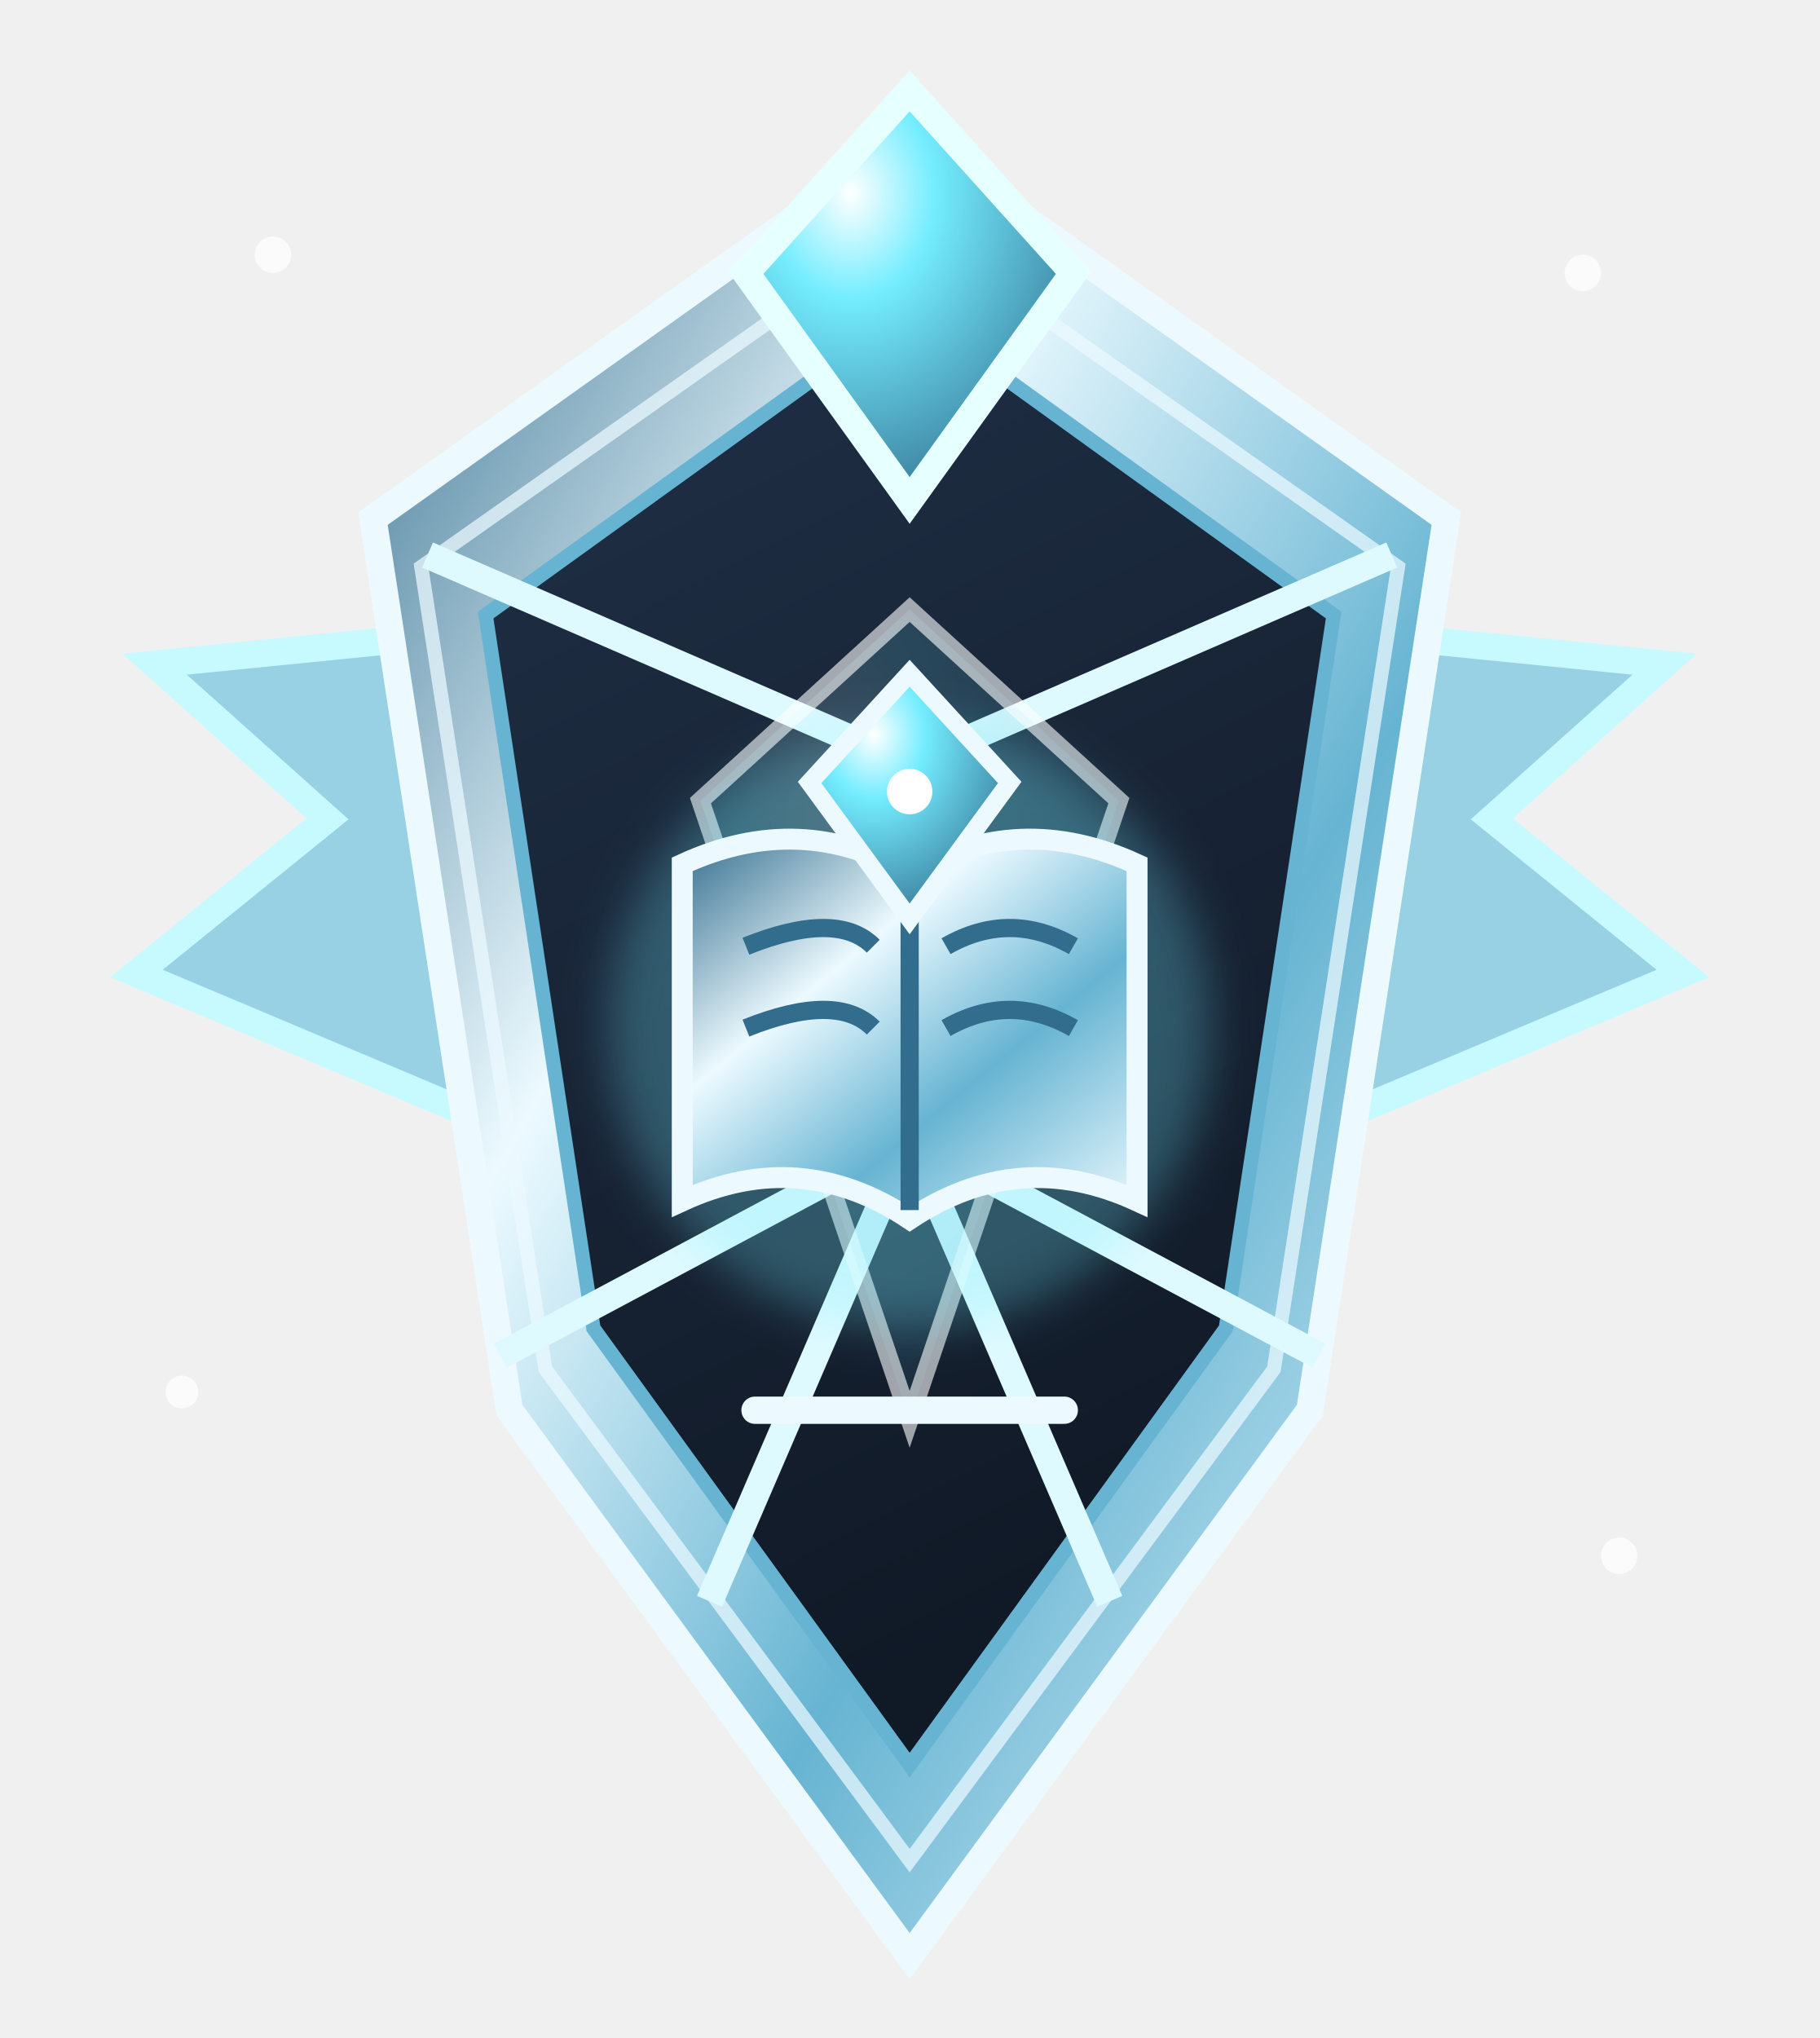
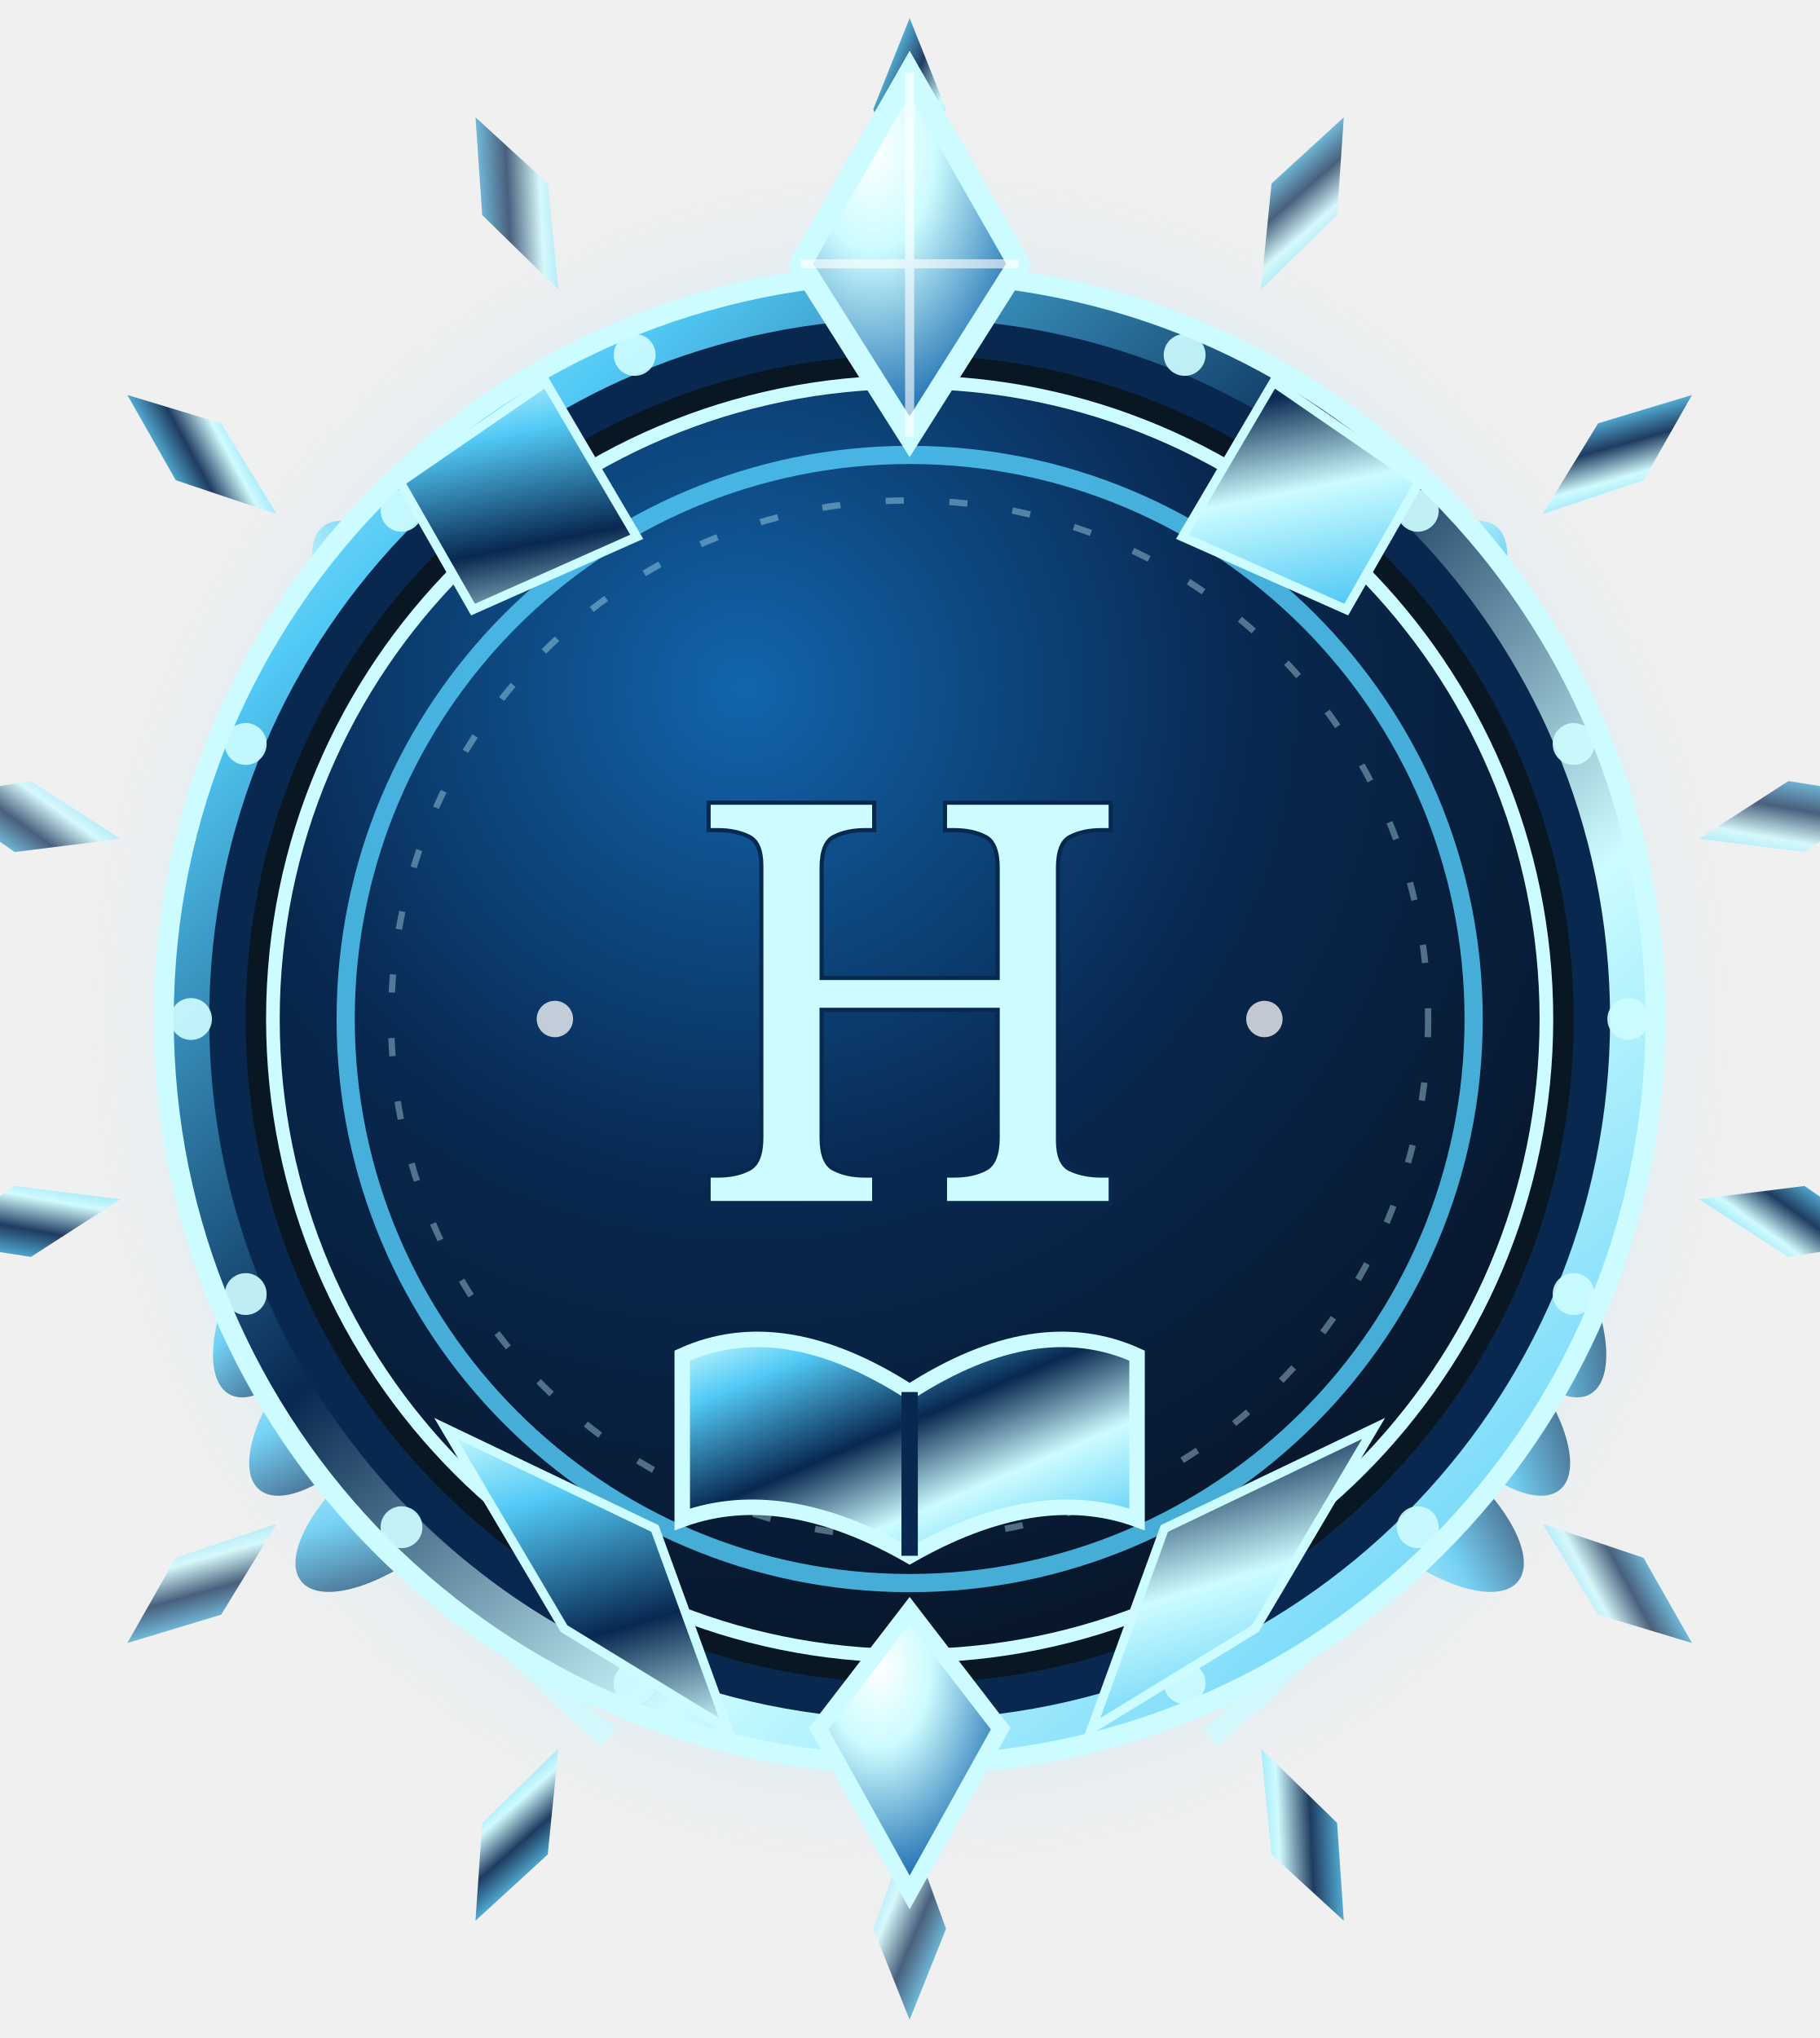
- <svg xmlns="http://www.w3.org/2000/svg" width="200" height="224" viewBox="0 0 200 224" role="img" aria-label="diamond rank emblem">
+ <svg xmlns="http://www.w3.org/2000/svg" width="200" height="224" viewBox="0 0 200 224" role="img" aria-label="Алмазный — эмблема ранга Hunmeng">
  <defs>
-     <linearGradient id="metal" x1="0" y1="0" x2="1" y2="1">
-       <stop offset="0" stop-color="#326d8d" />
-       <stop offset=".34" stop-color="#ecfaff" />
-       <stop offset=".64" stop-color="#66b4d2" />
-       <stop offset="1" stop-color="#ecfaff" />
+     <radialGradient id="core" cx=".37" cy=".24" r=".95">
+       <stop stop-color="#1265ac" />
+       <stop offset=".42" stop-color="#082850" />
+       <stop offset="1" stop-color="#080f1a" />
+     </radialGradient>
+     <linearGradient id="metal" x1="0" y1="0" x2=".9" y2="1">
+       <stop stop-color="#ccfcff" />
+       <stop offset=".18" stop-color="#52c9f6" />
+       <stop offset=".46" stop-color="#082850" />
+       <stop offset=".7" stop-color="#ccfcff" />
+       <stop offset="1" stop-color="#52c9f6" />
    </linearGradient>
-     <radialGradient id="gem" cx=".32" cy=".25" r=".85">
+     <linearGradient id="leaf" x1="0" x2="1" y1="0" y2="1">
+       <stop stop-color="#ccfcff" />
+       <stop offset=".52" stop-color="#52c9f6" />
+       <stop offset="1" stop-color="#082850" />
+     </linearGradient>
+     <radialGradient id="gem" cx=".33" cy=".2" r=".8">
      <stop stop-color="#fff" />
-       <stop offset=".3" stop-color="#74edff" />
-       <stop offset="1" stop-color="#326d8d" />
+       <stop offset=".36" stop-color="#ccfcff" />
+       <stop offset="1" stop-color="#1265ac" />
    </radialGradient>
-     <linearGradient id="core" x1="0" y1="0" x2=".3" y2="1">
-       <stop stop-color="#203047" />
-       <stop offset="1" stop-color="#101926" />
-     </linearGradient>
-     <filter id="glow" x="-60%" y="-60%" width="220%" height="220%">
-       <feGaussianBlur stdDeviation="2.5" />
+     <filter id="halo" x="-60%" y="-60%" width="220%" height="220%">
+       <feGaussianBlur stdDeviation="9" />
    </filter>
  </defs>
-   <g fill="#fff" opacity=".76">
-     <circle cx="30" cy="28" r="2" />
-     <circle cx="174" cy="30" r="2" />
-     <circle cx="20" cy="153" r="1.8" />
-     <circle cx="178" cy="171" r="2" />
+   <ellipse cx="100" cy="112" rx="76" ry="79" fill="#52c9f6" opacity=".25" filter="url(#halo)" />
+   <g>
+     <path d="M100 23l-4-11 4-10 4 10z" fill="url(#metal)" opacity=".9" transform="rotate(0 100 112)" />
+     <path d="M100 23l-4-11 4-10 4 10z" fill="url(#metal)" opacity=".72" transform="rotate(25.71429 100 112)" />
+     <path d="M100 23l-4-11 4-10 4 10z" fill="url(#metal)" opacity=".9" transform="rotate(51.42857 100 112)" />
+     <path d="M100 23l-4-11 4-10 4 10z" fill="url(#metal)" opacity=".72" transform="rotate(77.14286 100 112)" />
+     <path d="M100 23l-4-11 4-10 4 10z" fill="url(#metal)" opacity=".9" transform="rotate(102.8571 100 112)" />
+     <path d="M100 23l-4-11 4-10 4 10z" fill="url(#metal)" opacity=".72" transform="rotate(128.5714 100 112)" />
+     <path d="M100 23l-4-11 4-10 4 10z" fill="url(#metal)" opacity=".9" transform="rotate(154.2857 100 112)" />
+     <path d="M100 23l-4-11 4-10 4 10z" fill="url(#metal)" opacity=".72" transform="rotate(180 100 112)" />
+     <path d="M100 23l-4-11 4-10 4 10z" fill="url(#metal)" opacity=".9" transform="rotate(205.7143 100 112)" />
+     <path d="M100 23l-4-11 4-10 4 10z" fill="url(#metal)" opacity=".72" transform="rotate(231.4286 100 112)" />
+     <path d="M100 23l-4-11 4-10 4 10z" fill="url(#metal)" opacity=".9" transform="rotate(257.1429 100 112)" />
+     <path d="M100 23l-4-11 4-10 4 10z" fill="url(#metal)" opacity=".72" transform="rotate(282.8571 100 112)" />
+     <path d="M100 23l-4-11 4-10 4 10z" fill="url(#metal)" opacity=".9" transform="rotate(308.5714 100 112)" />
+     <path d="M100 23l-4-11 4-10 4 10z" fill="url(#metal)" opacity=".72" transform="rotate(334.2857 100 112)" />
  </g>
-   <path d="m53 123-38-16 21-17-19-17 40-4M147 123l38-16-21-17 19-17-40-4" fill="#60bddc" fill-opacity=".6" stroke="#c6faff" stroke-width="3" />
-   <path d="M100 15 159 57 144 155 100 215 56 155 41 57Z" fill="url(#metal)" stroke="#ecfaff" stroke-width="3" />
-   <path d="M100 15 159 57 144 155 100 215 56 155 41 57Z" fill="url(#core)" stroke="#66b4d2" stroke-width="2" transform="translate(100 110) scale(.79 .8) translate(-100 -110)" />
-   <path d="M100 15 159 57 144 155 100 215 56 155 41 57Z" fill="none" stroke="#ecfaff" stroke-width="1.7" opacity=".72" transform="translate(100 110) scale(.91 .9) translate(-100 -110)" />
-   <path d="m100 10 18 20-18 25-18-25Z" fill="url(#gem)" stroke="#e6ffff" stroke-width="3" />
-   <path d="m47 61 53 23 53-23M55 149l45-24 45 24m-67 27 22-51 22 51" stroke="#defaff" stroke-width="3" fill="none" />
-   <path d="M100 67 123 88 100 156 77 88Z" fill="url(#gem)" fill-opacity=".16" stroke="#fff" stroke-opacity=".6" stroke-width="2" />
+   <path d="M56 51Q27 73 29 119Q30 160 67 191" fill="none" stroke="#ccfcff" stroke-width="2.5" opacity=".72" />
+   <path d="M144 51Q173 73 171 119Q170 160 133 191" fill="none" stroke="#ccfcff" stroke-width="2.5" opacity=".72" />
  <g>
-     <circle cx="100" cy="113" r="33" fill="#74edff" opacity=".27" filter="url(#glow)" />
-     <path d="M75 95q13-6 25 1 12-7 25-1v37q-13-6-25 2-12-8-25-2Z" fill="url(#metal)" stroke="#ecfaff" stroke-width="2.3" />
-     <path d="M100 97v36M82 104q10-4 14 0m8 0q7-4 14 0M82 113q10-4 14 0m8 0q7-4 14 0" fill="none" stroke="#326d8d" stroke-width="2" />
+     <ellipse cx="44.0" cy="69" rx="6" ry="14" transform="rotate(-37 44.0 69)" fill="url(#leaf)" opacity="0.90" />
+     <ellipse cx="156.0" cy="69" rx="6" ry="14" transform="rotate(37 156.0 69)" fill="url(#leaf)" opacity="0.90" />
+     <ellipse cx="37.5" cy="81" rx="6" ry="14" transform="rotate(-26 37.5 81)" fill="url(#leaf)" opacity="0.88" />
+     <ellipse cx="162.5" cy="81" rx="6" ry="14" transform="rotate(26 162.5 81)" fill="url(#leaf)" opacity="0.88" />
+     <ellipse cx="32.0" cy="93" rx="6" ry="14" transform="rotate(-15 32.0 93)" fill="url(#leaf)" opacity="0.86" />
+     <ellipse cx="168.0" cy="93" rx="6" ry="14" transform="rotate(15 168.0 93)" fill="url(#leaf)" opacity="0.86" />
+     <ellipse cx="28.3" cy="105" rx="6" ry="14" transform="rotate(-4 28.3 105)" fill="url(#leaf)" opacity="0.85" />
+     <ellipse cx="171.7" cy="105" rx="6" ry="14" transform="rotate(4 171.7 105)" fill="url(#leaf)" opacity="0.85" />
+     <ellipse cx="27.0" cy="117" rx="6" ry="14" transform="rotate(7 27.0 117)" fill="url(#leaf)" opacity="0.83" />
+     <ellipse cx="173.0" cy="117" rx="6" ry="14" transform="rotate(-7 173.0 117)" fill="url(#leaf)" opacity="0.83" />
+     <ellipse cx="28.3" cy="129" rx="6" ry="14" transform="rotate(18 28.3 129)" fill="url(#leaf)" opacity="0.81" />
+     <ellipse cx="171.7" cy="129" rx="6" ry="14" transform="rotate(-18 171.7 129)" fill="url(#leaf)" opacity="0.81" />
+     <ellipse cx="32.0" cy="141" rx="6" ry="14" transform="rotate(29 32.0 141)" fill="url(#leaf)" opacity="0.79" />
+     <ellipse cx="168.0" cy="141" rx="6" ry="14" transform="rotate(-29 168.0 141)" fill="url(#leaf)" opacity="0.79" />
+     <ellipse cx="37.5" cy="153" rx="6" ry="14" transform="rotate(40 37.5 153)" fill="url(#leaf)" opacity="0.77" />
+     <ellipse cx="162.5" cy="153" rx="6" ry="14" transform="rotate(-40 162.5 153)" fill="url(#leaf)" opacity="0.77" />
+     <ellipse cx="44.0" cy="165" rx="6" ry="14" transform="rotate(51 44.0 165)" fill="url(#leaf)" opacity="0.76" />
+     <ellipse cx="156.0" cy="165" rx="6" ry="14" transform="rotate(-51 156.0 165)" fill="url(#leaf)" opacity="0.76" />
  </g>
-   <path d="M100 74 111 86 100 101 89 86Z" fill="url(#gem)" stroke="#ecfaff" stroke-width="2" />
-   <circle cx="100" cy="87" r="2.5" fill="#fff" />
-   <path d="M83 155h34" stroke="#ecfaff" stroke-width="3" stroke-linecap="round" />
+   <circle cx="100" cy="112" r="82" fill="url(#metal)" stroke="#ccfcff" stroke-width="2.2" />
+   <circle cx="100" cy="112" r="75" fill="#091722" stroke="#082850" stroke-width="4" />
+   <circle cx="100" cy="112" r="70" fill="url(#core)" stroke="#ccfcff" stroke-width="1.5" />
+   <circle cx="100" cy="112" r="62" fill="none" stroke="#52c9f6" stroke-width="2" opacity=".84" />
+   <circle cx="100" cy="112" r="57" fill="none" stroke="#ccfcff" stroke-width=".7" opacity=".37" stroke-dasharray="2 5" />
+   <circle cx="179.00" cy="112.00" r="2.3" fill="#ccfcff" opacity=".92" />
+   <circle cx="172.99" cy="142.23" r="2.3" fill="#ccfcff" opacity=".92" />
+   <circle cx="155.86" cy="167.86" r="2.3" fill="#ccfcff" opacity=".92" />
+   <circle cx="130.23" cy="184.99" r="2.3" fill="#ccfcff" opacity=".92" />
+   <circle cx="100.00" cy="191.00" r="2.3" fill="#ccfcff" opacity=".92" />
+   <circle cx="69.77" cy="184.99" r="2.3" fill="#ccfcff" opacity=".92" />
+   <circle cx="44.14" cy="167.86" r="2.3" fill="#ccfcff" opacity=".92" />
+   <circle cx="27.01" cy="142.23" r="2.3" fill="#ccfcff" opacity=".92" />
+   <circle cx="21.00" cy="112.00" r="2.3" fill="#ccfcff" opacity=".92" />
+   <circle cx="27.01" cy="81.77" r="2.3" fill="#ccfcff" opacity=".92" />
+   <circle cx="44.14" cy="56.14" r="2.3" fill="#ccfcff" opacity=".92" />
+   <circle cx="69.77" cy="39.01" r="2.3" fill="#ccfcff" opacity=".92" />
+   <circle cx="100.00" cy="33.00" r="2.3" fill="#ccfcff" opacity=".92" />
+   <circle cx="130.23" cy="39.01" r="2.3" fill="#ccfcff" opacity=".92" />
+   <circle cx="155.86" cy="56.14" r="2.3" fill="#ccfcff" opacity=".92" />
+   <circle cx="172.99" cy="81.77" r="2.3" fill="#ccfcff" opacity=".92" />
+   <path d="M100 8l12 21-12 19-12-19z" fill="url(#gem)" stroke="#ccfcff" stroke-width="2.4" />
+   <path d="M100 8v40m-12-19h24" stroke="#fff" opacity=".62" />
+   <path d="M100 177l10 13-10 18-10-18z" fill="url(#gem)" stroke="#ccfcff" stroke-width="1.8" />
+   <path d="M44 53l16-11 10 17-18 8zm112 0-16-11-10 17 18 8z" fill="url(#metal)" stroke="#ccfcff" stroke-width="1" />
+   <path d="M49 157l13 22 18 11-8-22zm102 0-13 22-18 11 8-22z" fill="url(#metal)" stroke="#ccfcff" stroke-width="1" />
+   <text x="100" y="132" text-anchor="middle" font-family="Georgia,serif" font-size="61" fill="#ccfcff" stroke="#082850" stroke-width=".9" paint-order="stroke" letter-spacing="-3">H</text>
+   <path d="M75 149q11-5 25 4 14-9 25-4v18q-11-4-25 4-14-8-25-4z" fill="url(#metal)" stroke="#ccfcff" stroke-width="1.7" />
+   <path d="M100 153v18" stroke="#082850" stroke-width="1.8" />
+   <circle cx="61" cy="112" r="2" fill="#fff" opacity=".75" />
+   <circle cx="139" cy="112" r="2" fill="#fff" opacity=".75" />
</svg>
